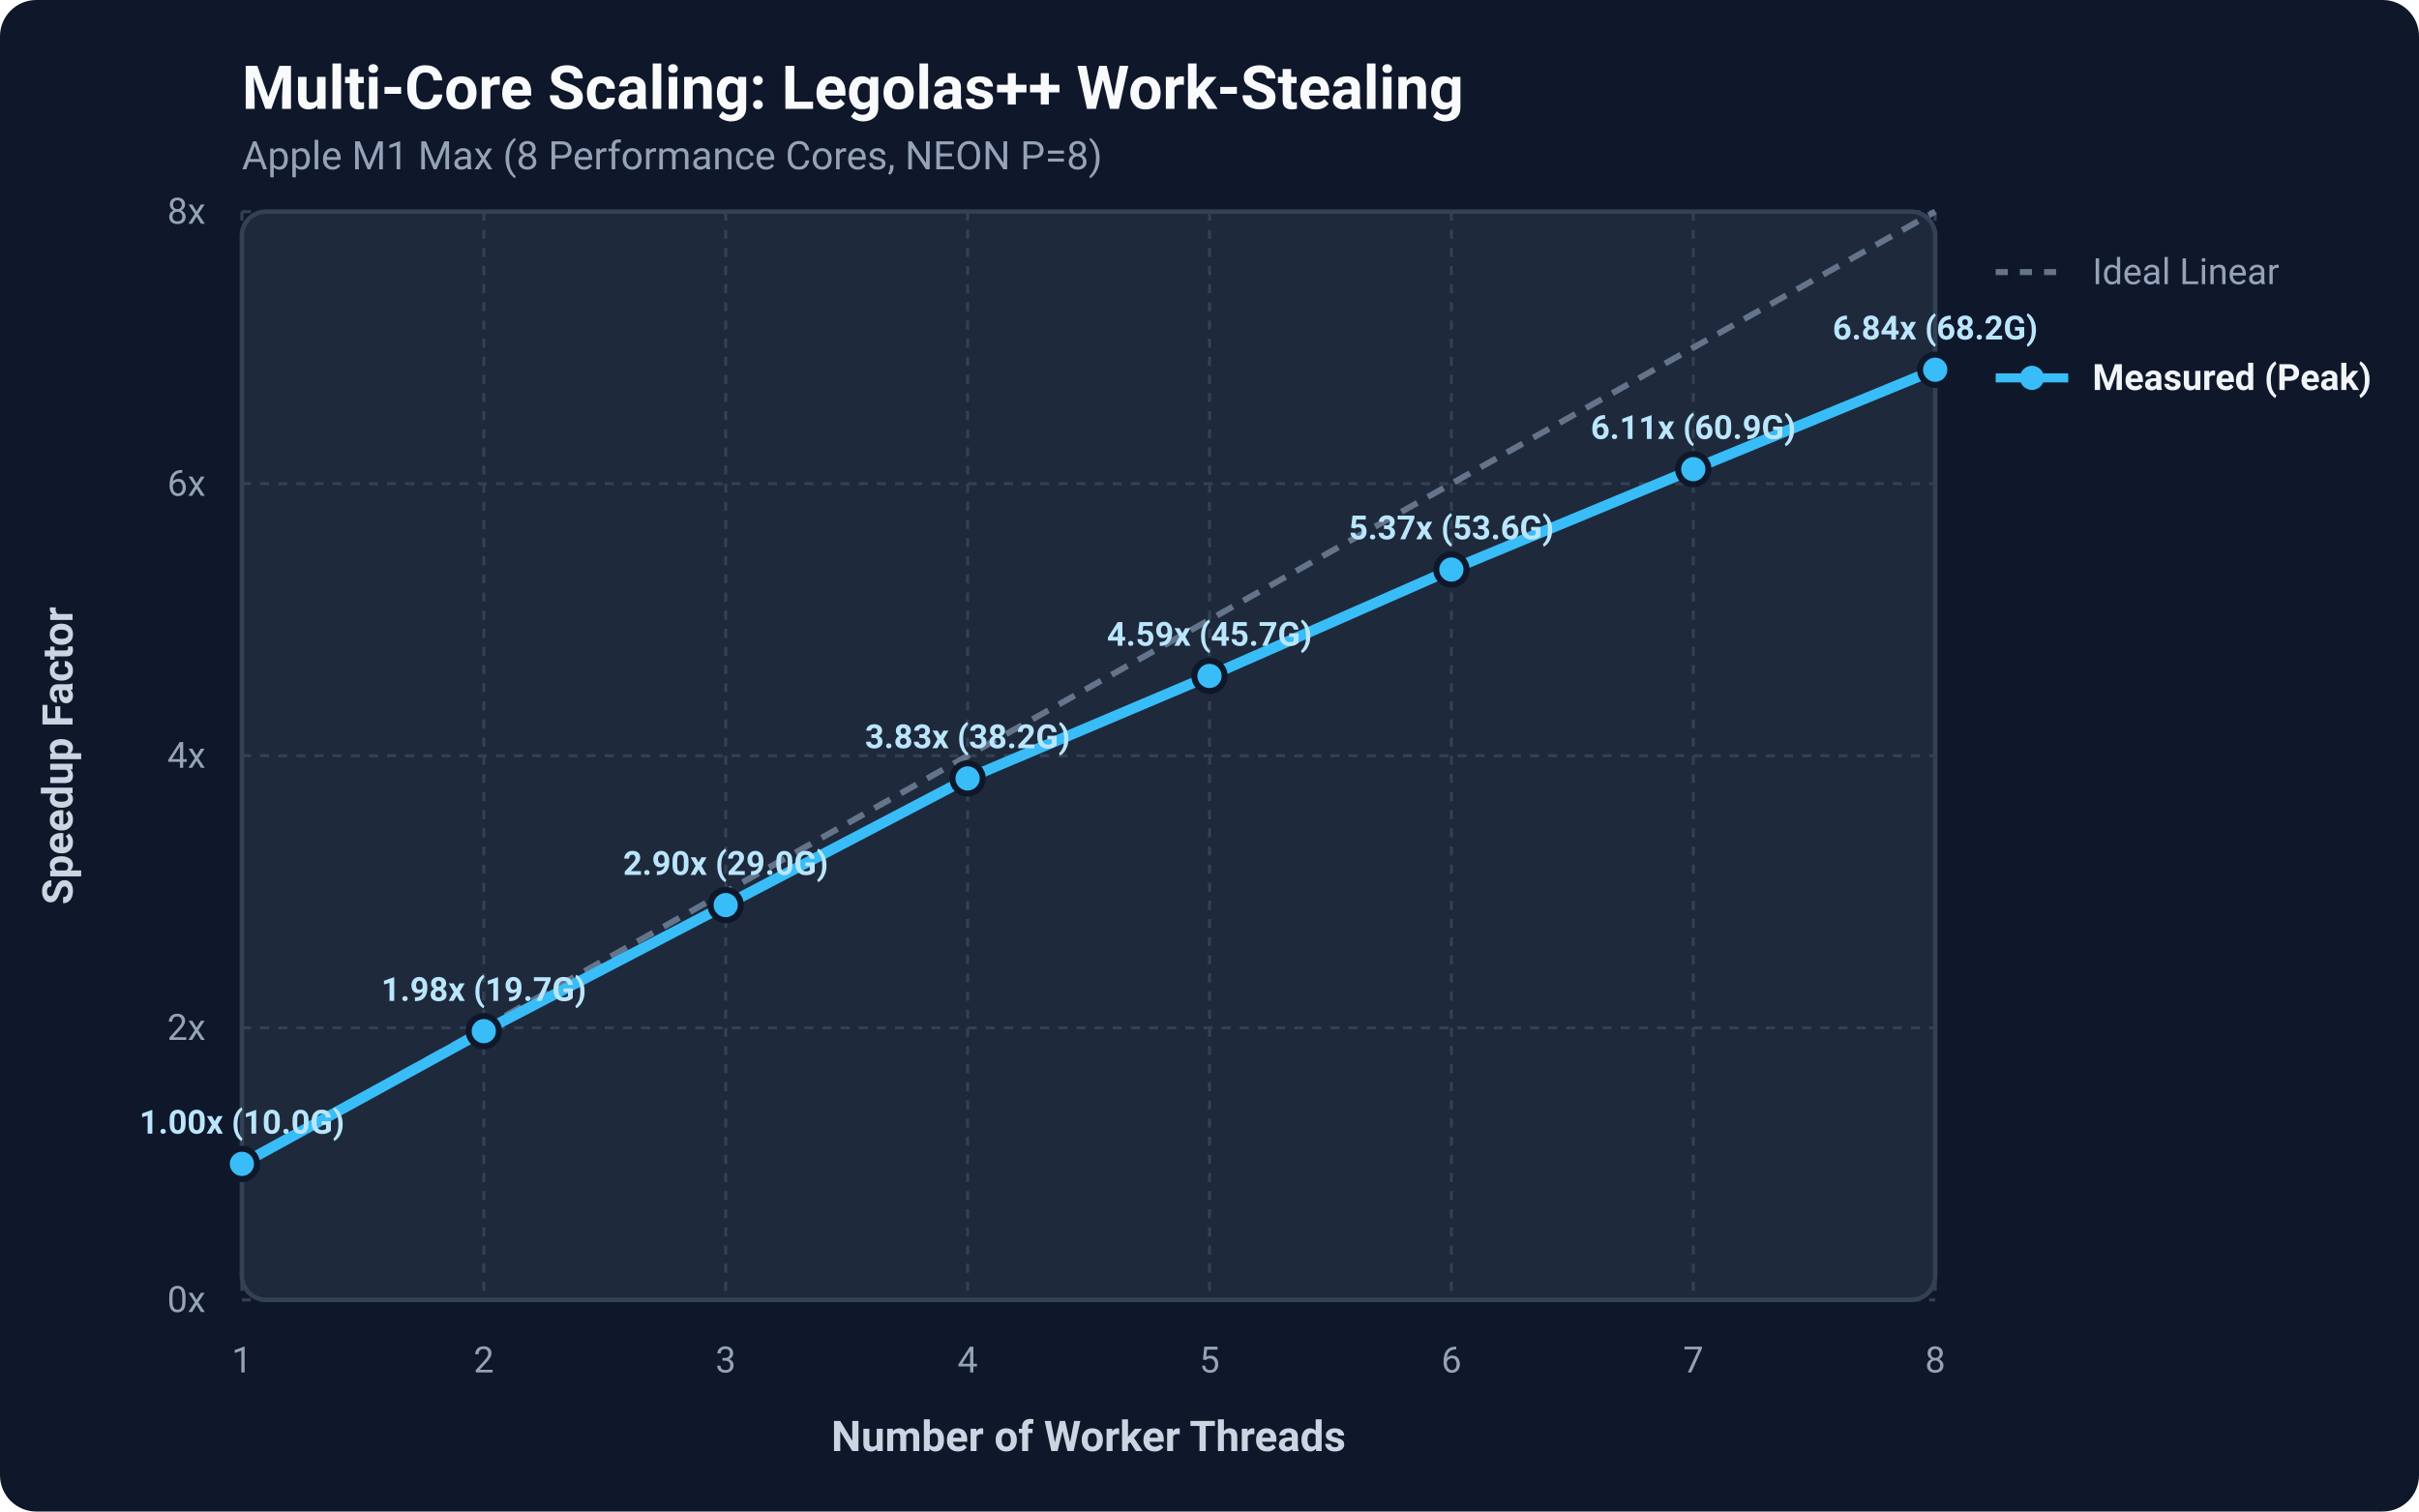
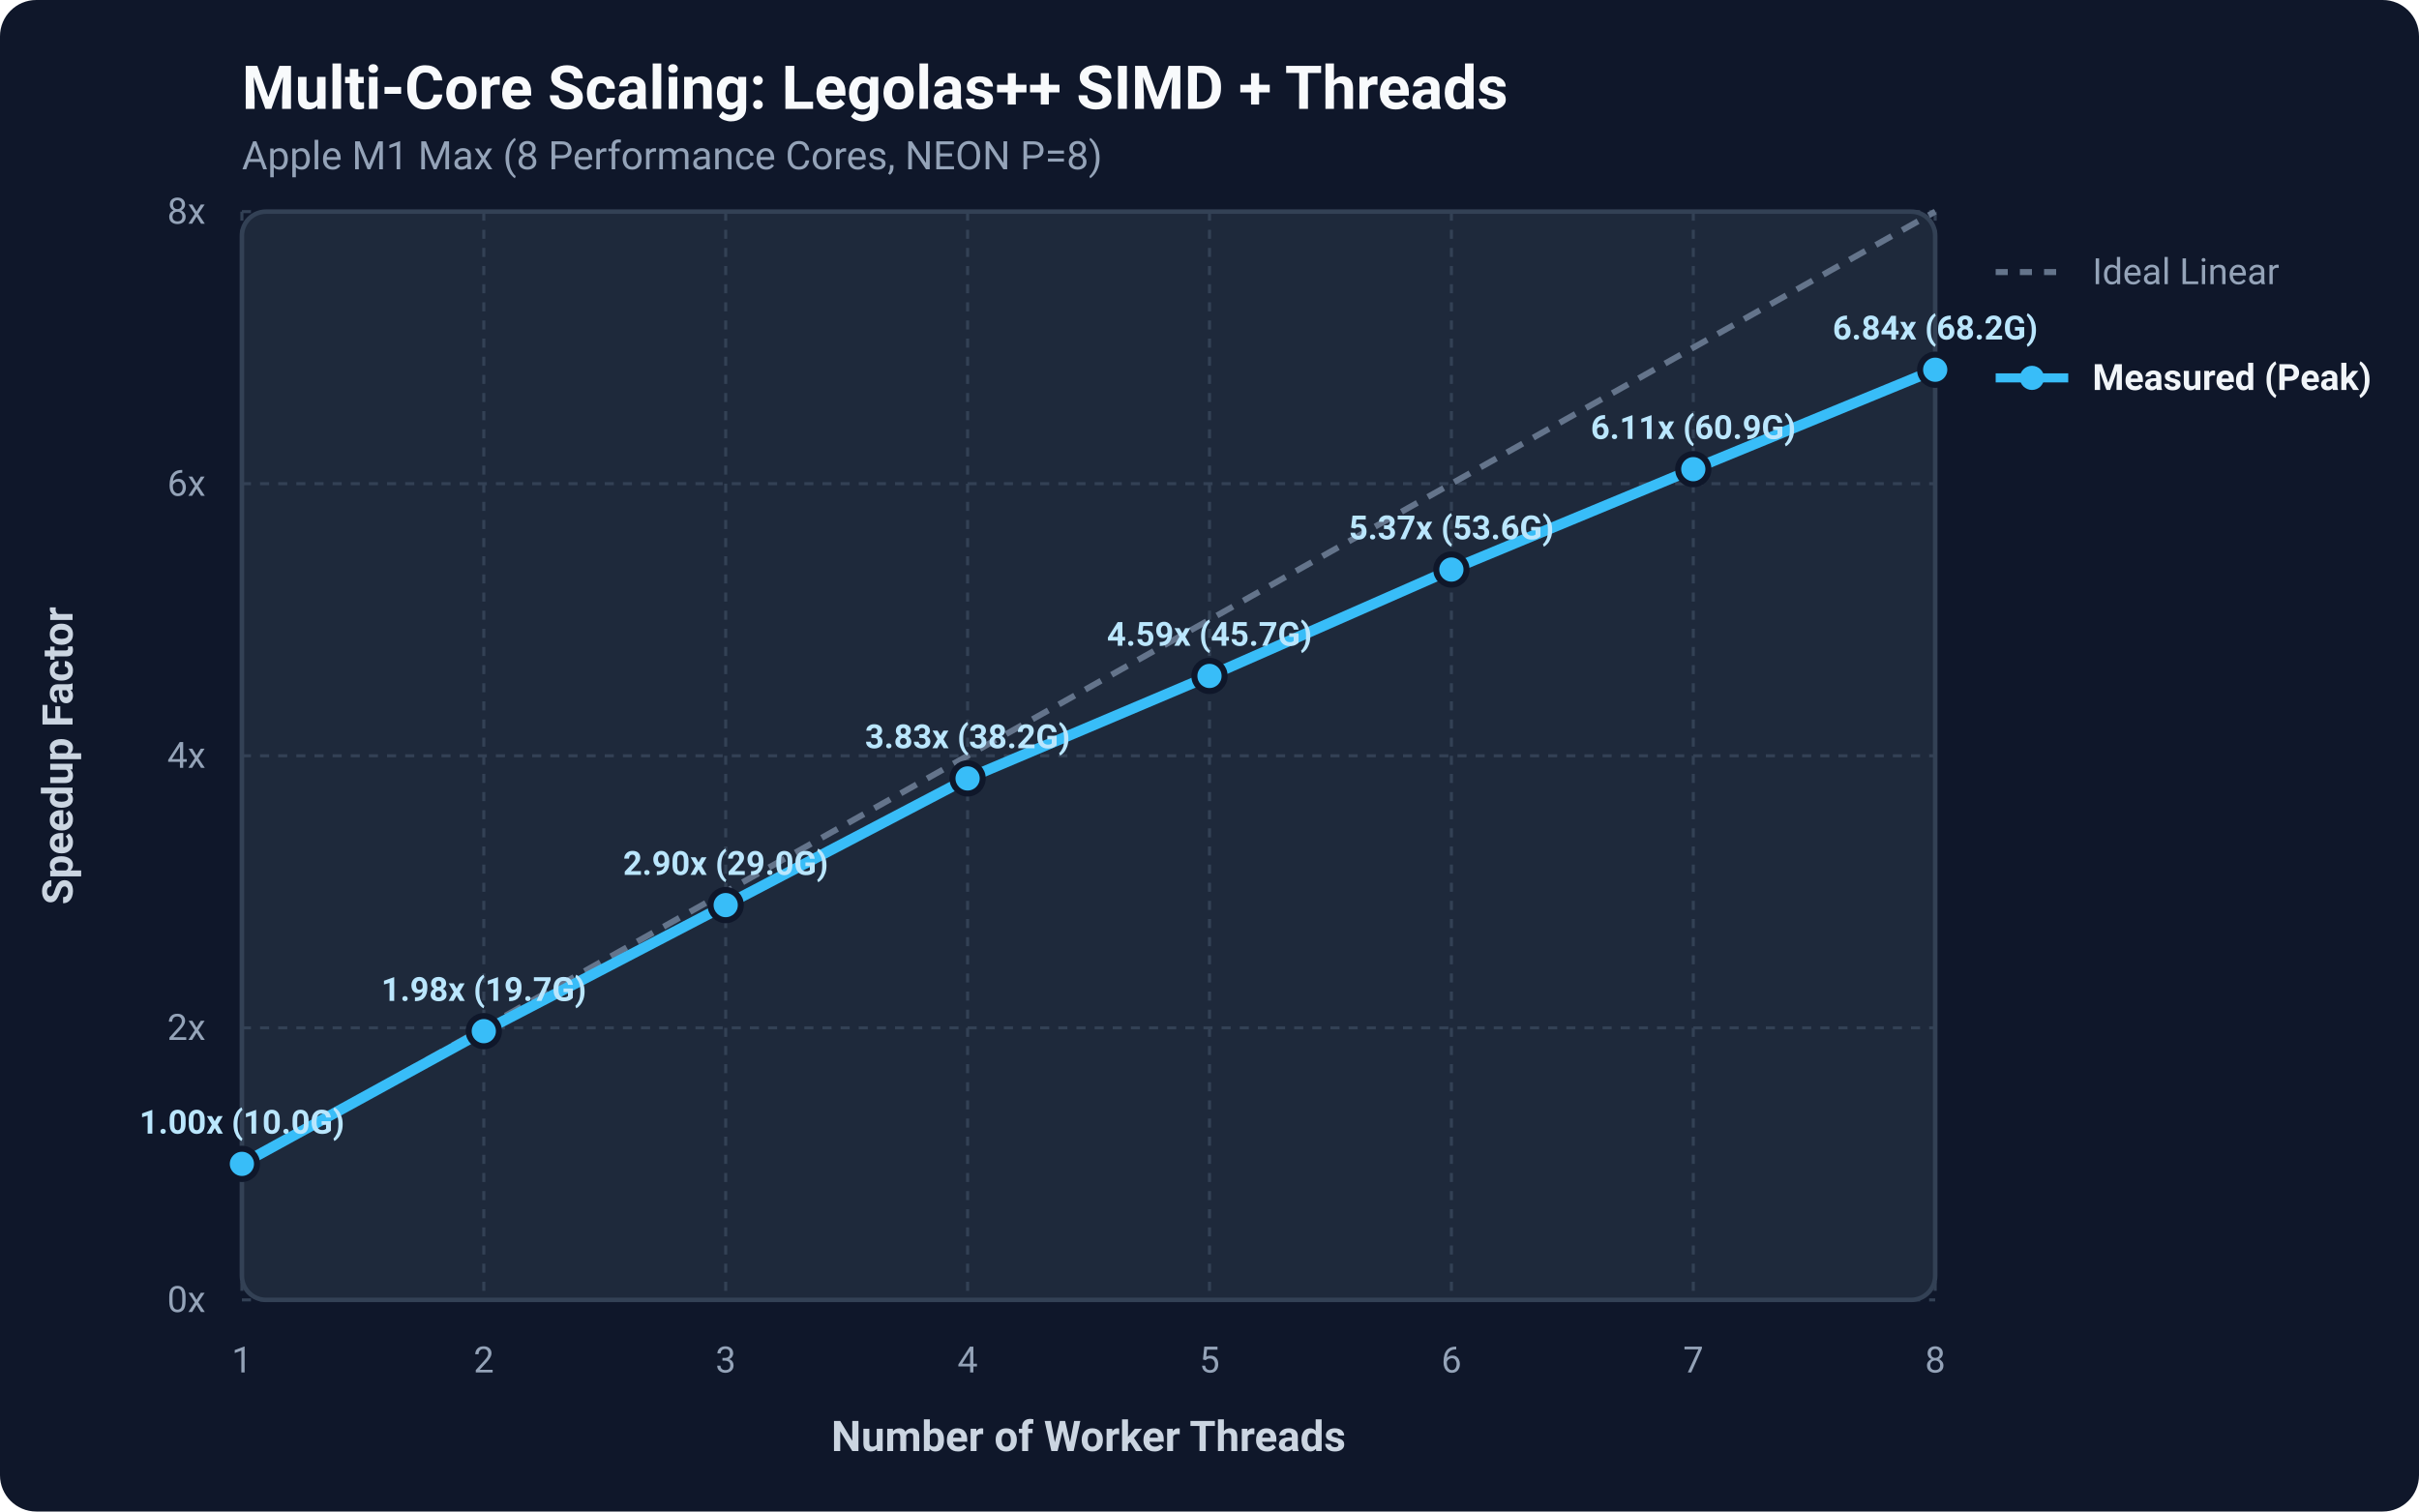
<svg xmlns="http://www.w3.org/2000/svg" viewBox="0 0 800 500" width="800" height="500" style="background-color: #0f172a; font-family: -apple-system, BlinkMacSystemFont, 'Segoe UI', Roboto, Helvetica, Arial, sans-serif;">
  <rect width="800" height="500" fill="#0f172a" rx="12" />
  <rect x="80" y="70" width="560" height="360" fill="#1e293b" rx="8" stroke="#334155" stroke-width="1.5" />
-   <text x="80" y="36" fill="#f8fafc" font-size="20" font-weight="700">Multi-Core Scaling: Legolas++ Work-Stealing</text>
+   <text x="80" y="36" fill="#f8fafc" font-size="20" font-weight="700">Multi-Core Scaling: Legolas++ SIMD + Threads</text>
  <text x="80" y="56" fill="#94a3b8" font-size="13">Apple M1 Max (8 Performance Cores, NEON P=8)</text>
  <line x1="80" y1="430.0" x2="640" y2="430.0" stroke="#334155" stroke-width="1" stroke-dasharray="3,3" />
  <text x="68" y="434.0" fill="#94a3b8" font-size="12" text-anchor="end">0x</text>
  <line x1="80" y1="340.0" x2="640" y2="340.0" stroke="#334155" stroke-width="1" stroke-dasharray="3,3" />
  <text x="68" y="344.0" fill="#94a3b8" font-size="12" text-anchor="end">2x</text>
  <line x1="80" y1="250.0" x2="640" y2="250.0" stroke="#334155" stroke-width="1" stroke-dasharray="3,3" />
  <text x="68" y="254.0" fill="#94a3b8" font-size="12" text-anchor="end">4x</text>
  <line x1="80" y1="160.0" x2="640" y2="160.0" stroke="#334155" stroke-width="1" stroke-dasharray="3,3" />
  <text x="68" y="164.0" fill="#94a3b8" font-size="12" text-anchor="end">6x</text>
  <line x1="80" y1="70.0" x2="640" y2="70.0" stroke="#334155" stroke-width="1" stroke-dasharray="3,3" />
  <text x="68" y="74.0" fill="#94a3b8" font-size="12" text-anchor="end">8x</text>
  <line x1="80.0" y1="70" x2="80.0" y2="430" stroke="#334155" stroke-width="1" stroke-dasharray="3,3" />
  <text x="80.0" y="454" fill="#94a3b8" font-size="12" text-anchor="middle">1</text>
  <line x1="160.0" y1="70" x2="160.0" y2="430" stroke="#334155" stroke-width="1" stroke-dasharray="3,3" />
  <text x="160.0" y="454" fill="#94a3b8" font-size="12" text-anchor="middle">2</text>
  <line x1="240.0" y1="70" x2="240.0" y2="430" stroke="#334155" stroke-width="1" stroke-dasharray="3,3" />
  <text x="240.0" y="454" fill="#94a3b8" font-size="12" text-anchor="middle">3</text>
  <line x1="320.0" y1="70" x2="320.0" y2="430" stroke="#334155" stroke-width="1" stroke-dasharray="3,3" />
  <text x="320.0" y="454" fill="#94a3b8" font-size="12" text-anchor="middle">4</text>
  <line x1="400.0" y1="70" x2="400.0" y2="430" stroke="#334155" stroke-width="1" stroke-dasharray="3,3" />
  <text x="400.0" y="454" fill="#94a3b8" font-size="12" text-anchor="middle">5</text>
  <line x1="480.0" y1="70" x2="480.0" y2="430" stroke="#334155" stroke-width="1" stroke-dasharray="3,3" />
  <text x="480.0" y="454" fill="#94a3b8" font-size="12" text-anchor="middle">6</text>
  <line x1="560.0" y1="70" x2="560.0" y2="430" stroke="#334155" stroke-width="1" stroke-dasharray="3,3" />
  <text x="560.0" y="454" fill="#94a3b8" font-size="12" text-anchor="middle">7</text>
  <line x1="640.0" y1="70" x2="640.0" y2="430" stroke="#334155" stroke-width="1" stroke-dasharray="3,3" />
  <text x="640.0" y="454" fill="#94a3b8" font-size="12" text-anchor="middle">8</text>
  <text x="360.0" y="480" fill="#cbd5e1" font-size="14" font-weight="600" text-anchor="middle">Number of Worker Threads</text>
  <text x="24" y="250.0" fill="#cbd5e1" font-size="14" font-weight="600" text-anchor="middle" transform="rotate(-90, 24, 250.0)">Speedup Factor</text>
  <polyline points="80.0,385.0 640.0,70.0" fill="none" stroke="#64748b" stroke-width="2" stroke-dasharray="6,4" />
  <polyline points="80.0,385.0 160.0,341.1 240.0,299.4 320.0,257.5 400.0,223.6 480.0,188.4 560.0,155.2 640.0,122.3" fill="none" stroke="#38bdf8" stroke-width="3.5" stroke-linecap="round" stroke-linejoin="round" />
  <circle cx="80.0" cy="385.0" r="5" fill="#38bdf8" stroke="#0f172a" stroke-width="2" />
  <text x="80.0" y="375.0" fill="#bae6fd" font-size="11" font-weight="600" text-anchor="middle">1.00x (10.0G)</text>
  <circle cx="160.0" cy="341.1" r="5" fill="#38bdf8" stroke="#0f172a" stroke-width="2" />
  <text x="160.0" y="331.1" fill="#bae6fd" font-size="11" font-weight="600" text-anchor="middle">1.98x (19.7G)</text>
  <circle cx="240.0" cy="299.4" r="5" fill="#38bdf8" stroke="#0f172a" stroke-width="2" />
  <text x="240.0" y="289.4" fill="#bae6fd" font-size="11" font-weight="600" text-anchor="middle">2.90x (29.0G)</text>
  <circle cx="320.0" cy="257.5" r="5" fill="#38bdf8" stroke="#0f172a" stroke-width="2" />
  <text x="320.0" y="247.5" fill="#bae6fd" font-size="11" font-weight="600" text-anchor="middle">3.83x (38.2G)</text>
  <circle cx="400.0" cy="223.6" r="5" fill="#38bdf8" stroke="#0f172a" stroke-width="2" />
  <text x="400.0" y="213.6" fill="#bae6fd" font-size="11" font-weight="600" text-anchor="middle">4.59x (45.7G)</text>
  <circle cx="480.0" cy="188.4" r="5" fill="#38bdf8" stroke="#0f172a" stroke-width="2" />
  <text x="480.0" y="178.4" fill="#bae6fd" font-size="11" font-weight="600" text-anchor="middle">5.37x (53.6G)</text>
  <circle cx="560.0" cy="155.2" r="5" fill="#38bdf8" stroke="#0f172a" stroke-width="2" />
  <text x="560.0" y="145.2" fill="#bae6fd" font-size="11" font-weight="600" text-anchor="middle">6.11x (60.9G)</text>
  <circle cx="640.0" cy="122.3" r="5" fill="#38bdf8" stroke="#0f172a" stroke-width="2" />
  <text x="640.0" y="112.3" fill="#bae6fd" font-size="11" font-weight="600" text-anchor="middle">6.84x (68.2G)</text>
  <line x1="660" y1="90" x2="684" y2="90" stroke="#64748b" stroke-width="2" stroke-dasharray="4,4" />
  <text x="692" y="94" fill="#94a3b8" font-size="12">Ideal Linear</text>
  <line x1="660" y1="125" x2="684" y2="125" stroke="#38bdf8" stroke-width="3" />
  <circle cx="672" cy="125" r="4" fill="#38bdf8" />
  <text x="692" y="129" fill="#f1f5f9" font-size="12" font-weight="600">Measured (Peak)</text>
</svg>
